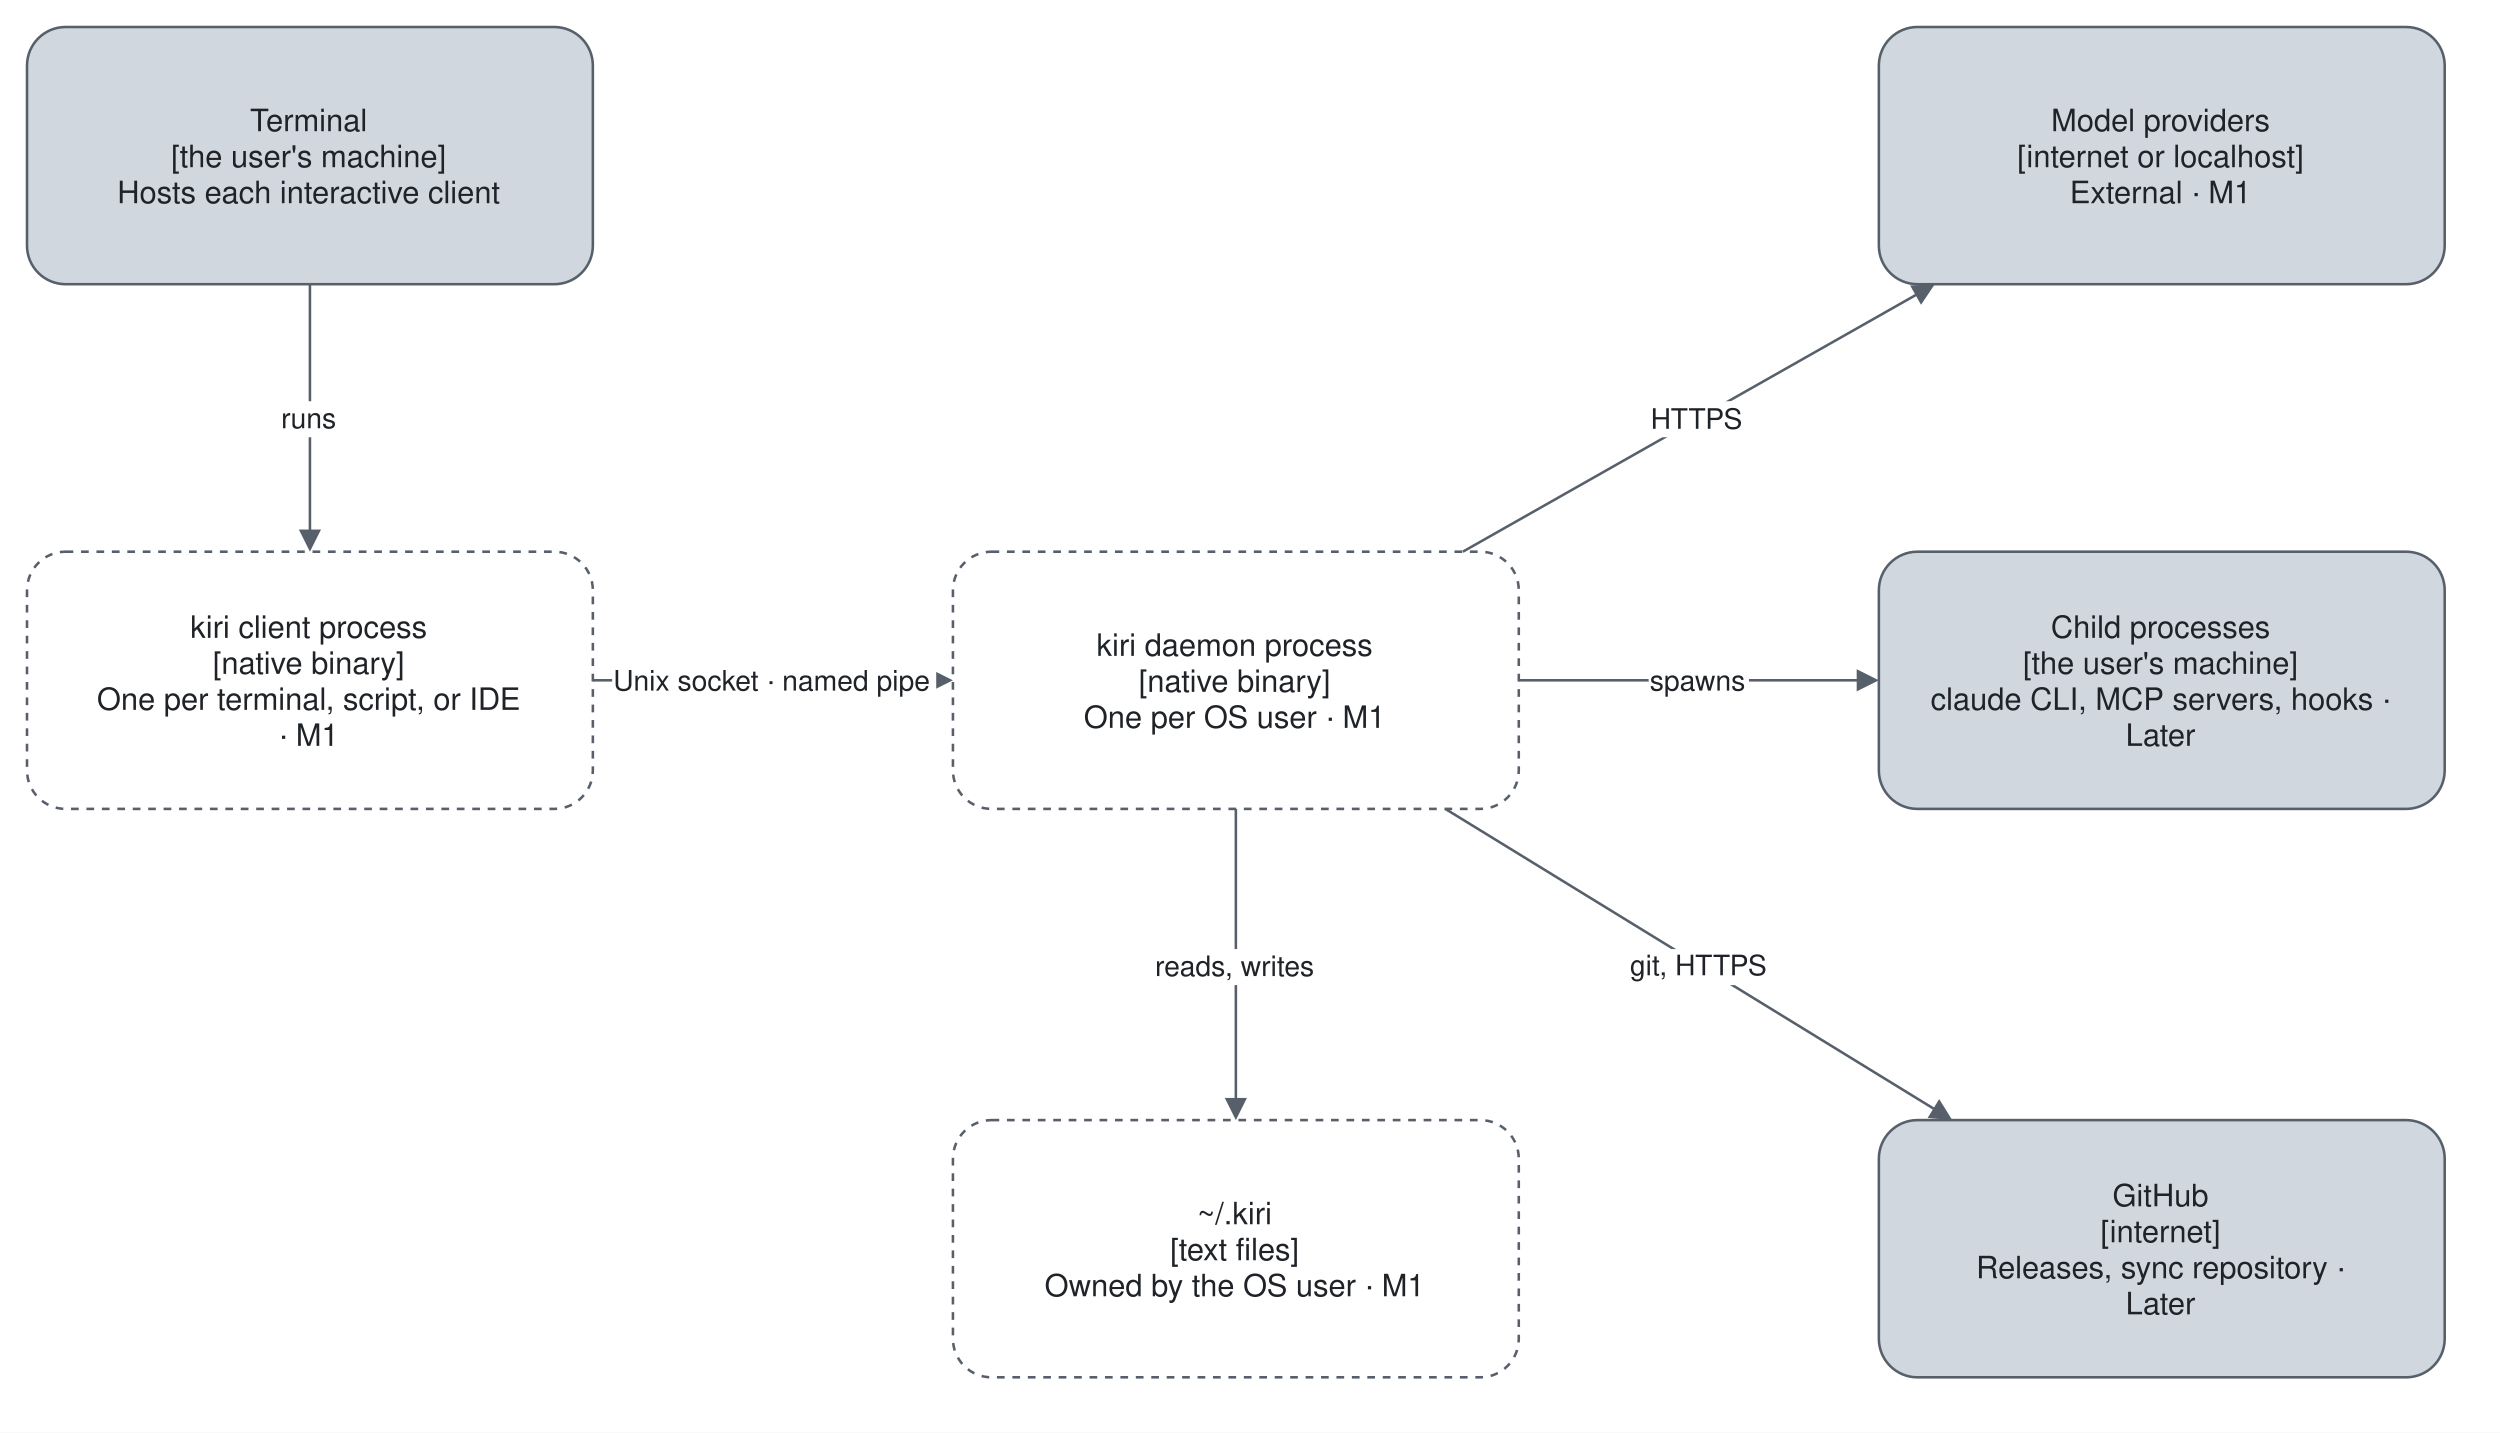
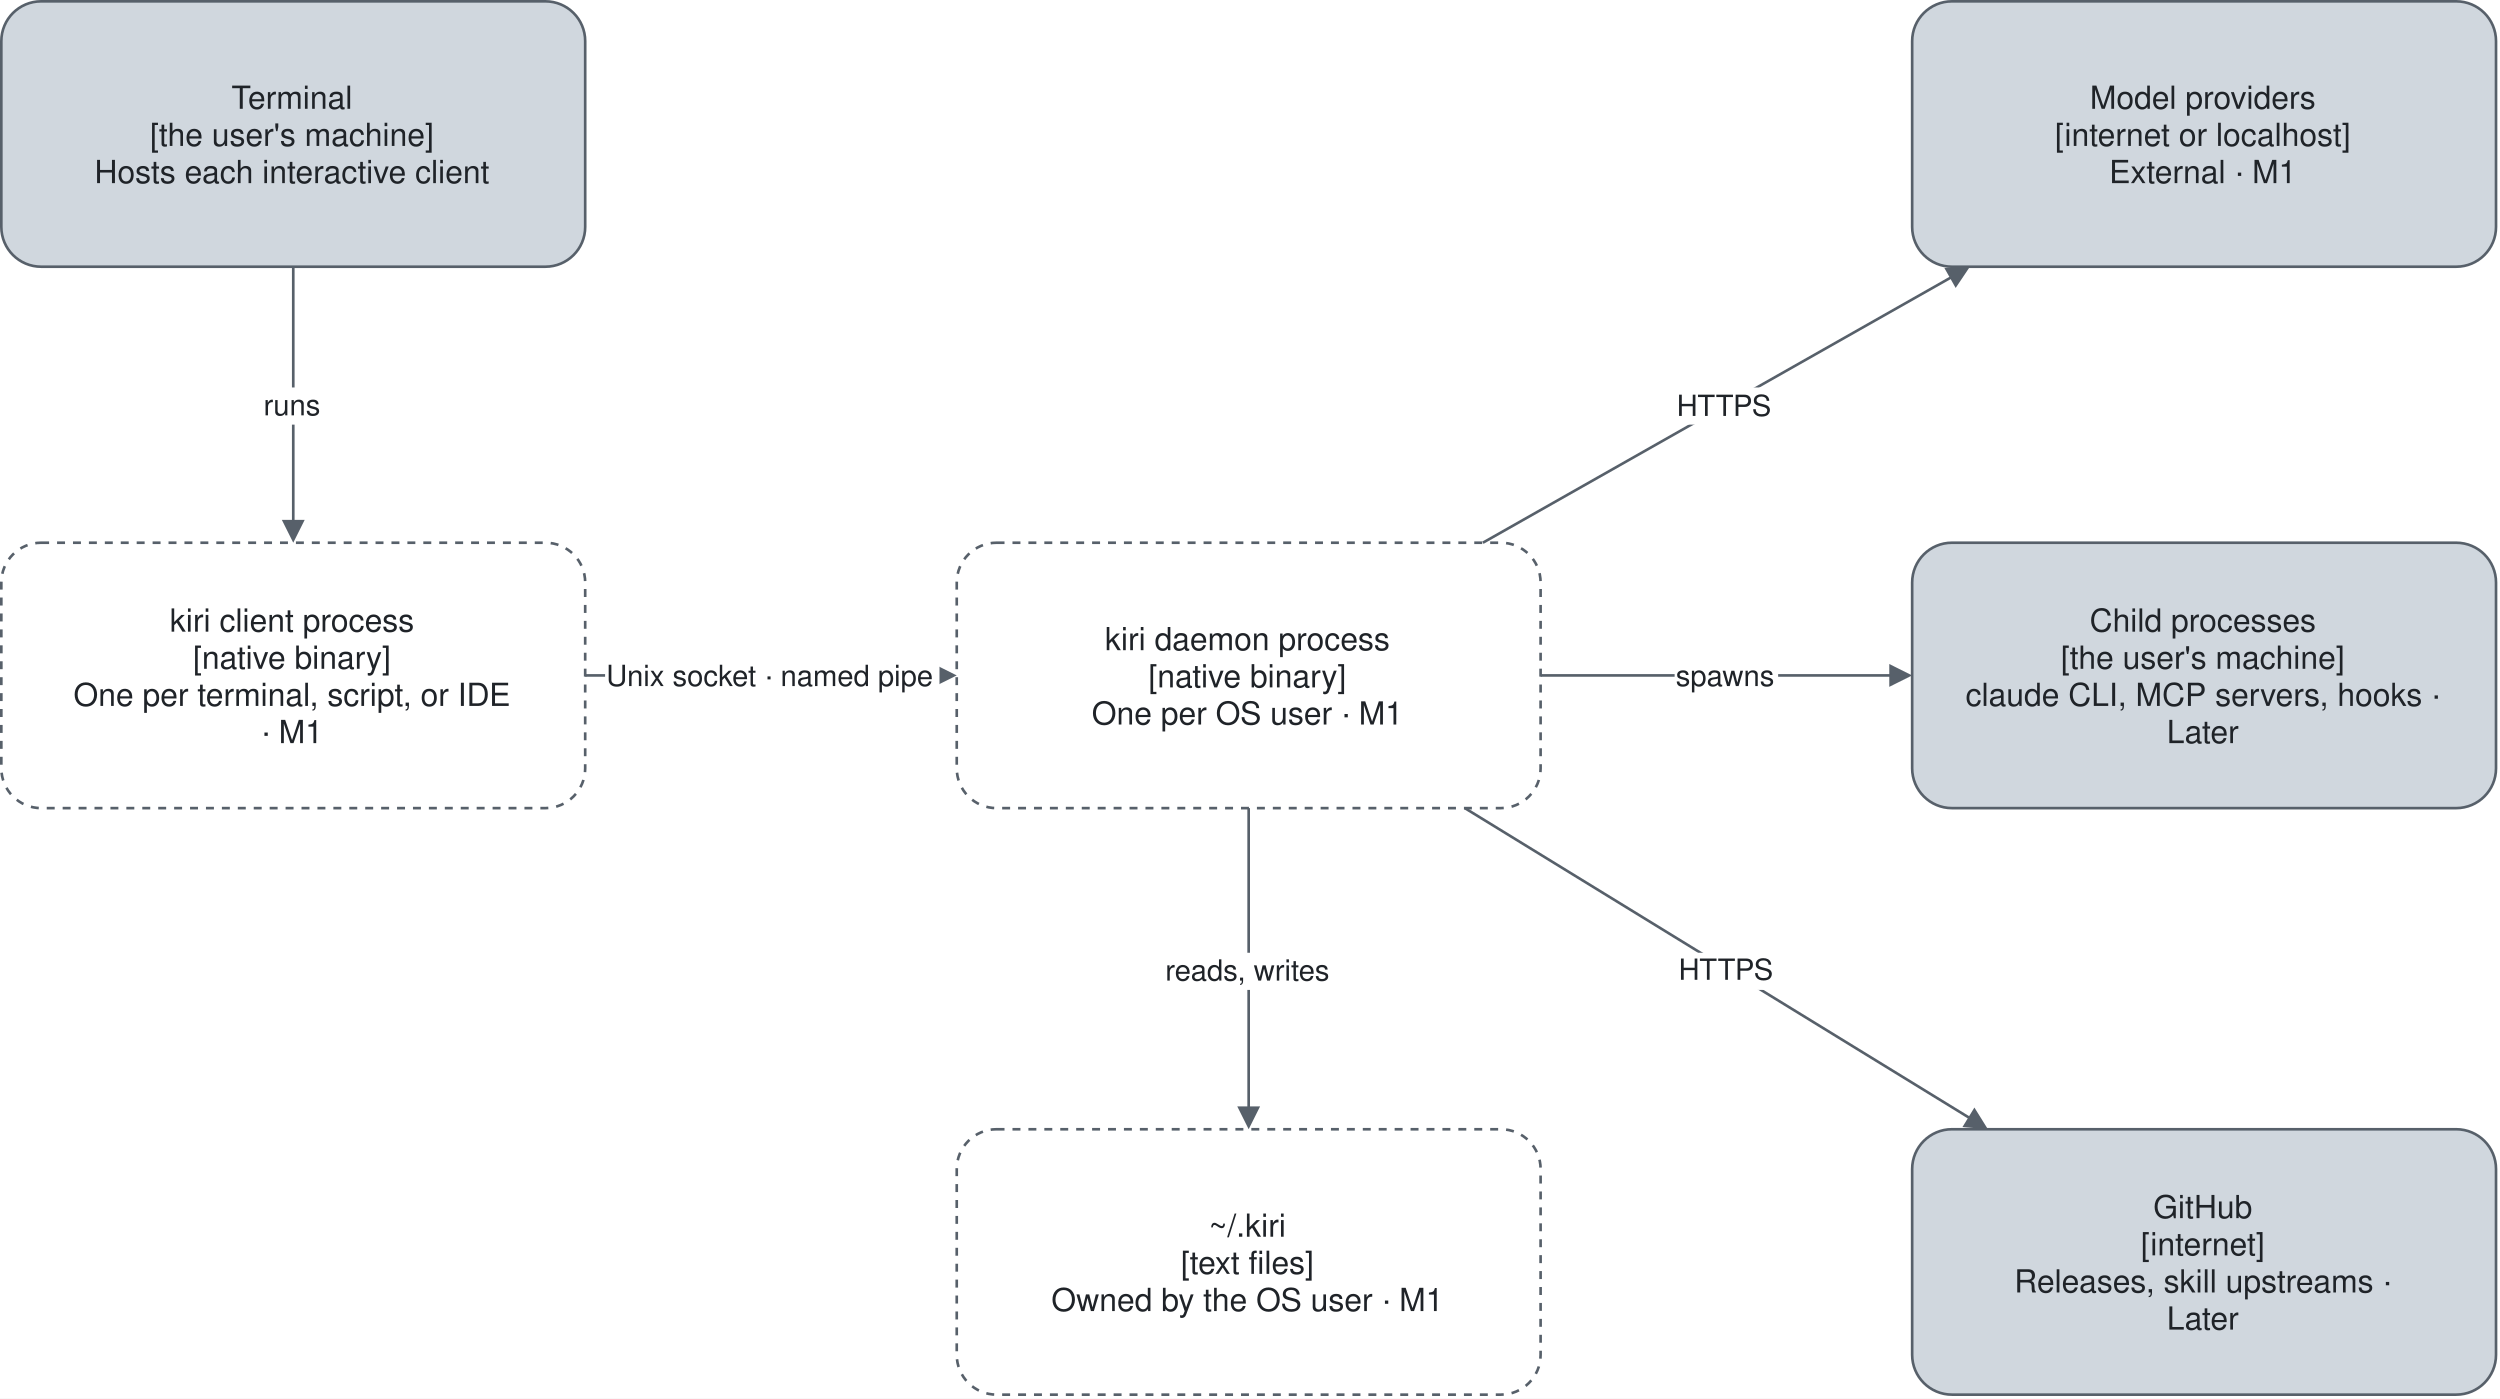
- <svg xmlns="http://www.w3.org/2000/svg" style="background: #ffffff; background-color: #ffffff; color-scheme: light;" version="1.1" width="972px" height="557px" viewBox="0 0 972 557" content="&lt;mxfile host=&quot;Electron&quot;&gt;&#10;  &lt;diagram name=&quot;deployment&quot; id=&quot;0&quot;&gt;&#10;    &lt;mxGraphModel grid=&quot;0&quot; gridSize=&quot;10&quot; guides=&quot;1&quot; tooltips=&quot;1&quot; connect=&quot;1&quot; arrows=&quot;1&quot; fold=&quot;0&quot; page=&quot;0&quot; pageScale=&quot;1&quot; pageWidth=&quot;827&quot; pageHeight=&quot;1169&quot; background=&quot;#ffffff&quot; math=&quot;0&quot; shadow=&quot;0&quot;&gt;&#10;      &lt;root&gt;&#10;        &lt;mxCell id=&quot;0&quot; /&gt;&#10;        &lt;mxCell id=&quot;1&quot; parent=&quot;0&quot; /&gt;&#10;        &lt;mxCell id=&quot;terminal&quot; parent=&quot;1&quot; style=&quot;rounded=1;html=0;fillColor=#D0D7DE;strokeColor=#57606A;fontColor=#1F2328;&quot; value=&quot;Terminal&amp;#xa;[the user&amp;#39;s machine]&amp;#xa;Hosts each interactive client&quot; vertex=&quot;1&quot;&gt;&#10;          &lt;mxGeometry height=&quot;100&quot; width=&quot;220&quot; as=&quot;geometry&quot; /&gt;&#10;        &lt;/mxCell&gt;&#10;        &lt;mxCell id=&quot;client&quot; parent=&quot;1&quot; style=&quot;rounded=1;html=0;dashed=1;fillColor=#FFFFFF;strokeColor=#57606A;fontColor=#1F2328;&quot; value=&quot;kiri client process&amp;#xa;[native binary]&amp;#xa;One per terminal, script, or IDE&amp;#xa;· M1&quot; vertex=&quot;1&quot;&gt;&#10;          &lt;mxGeometry height=&quot;100&quot; width=&quot;220&quot; y=&quot;204&quot; as=&quot;geometry&quot; /&gt;&#10;        &lt;/mxCell&gt;&#10;        &lt;mxCell id=&quot;daemon&quot; parent=&quot;1&quot; style=&quot;rounded=1;html=0;dashed=1;fillColor=#FFFFFF;strokeColor=#57606A;fontColor=#1F2328;&quot; value=&quot;kiri daemon process&amp;#xa;[native binary]&amp;#xa;One per OS user · M1&quot; vertex=&quot;1&quot;&gt;&#10;          &lt;mxGeometry height=&quot;100&quot; width=&quot;220&quot; x=&quot;360&quot; y=&quot;204&quot; as=&quot;geometry&quot; /&gt;&#10;        &lt;/mxCell&gt;&#10;        &lt;mxCell id=&quot;store&quot; parent=&quot;1&quot; style=&quot;rounded=1;html=0;dashed=1;fillColor=#FFFFFF;strokeColor=#57606A;fontColor=#1F2328;&quot; value=&quot;~/.kiri&amp;#xa;[text files]&amp;#xa;Owned by the OS user · M1&quot; vertex=&quot;1&quot;&gt;&#10;          &lt;mxGeometry height=&quot;100&quot; width=&quot;220&quot; x=&quot;360&quot; y=&quot;425&quot; as=&quot;geometry&quot; /&gt;&#10;        &lt;/mxCell&gt;&#10;        &lt;mxCell id=&quot;children&quot; parent=&quot;1&quot; style=&quot;rounded=1;html=0;fillColor=#D0D7DE;strokeColor=#57606A;fontColor=#1F2328;&quot; value=&quot;Child processes&amp;#xa;[the user&amp;#39;s machine]&amp;#xa;claude CLI, MCP servers, hooks ·&amp;#xa;Later&quot; vertex=&quot;1&quot;&gt;&#10;          &lt;mxGeometry height=&quot;100&quot; width=&quot;220&quot; x=&quot;720&quot; y=&quot;204&quot; as=&quot;geometry&quot; /&gt;&#10;        &lt;/mxCell&gt;&#10;        &lt;mxCell id=&quot;providers&quot; parent=&quot;1&quot; style=&quot;rounded=1;html=0;fillColor=#D0D7DE;strokeColor=#57606A;fontColor=#1F2328;&quot; value=&quot;Model providers&amp;#xa;[internet or localhost]&amp;#xa;External · M1&quot; vertex=&quot;1&quot;&gt;&#10;          &lt;mxGeometry height=&quot;100&quot; width=&quot;220&quot; x=&quot;720&quot; as=&quot;geometry&quot; /&gt;&#10;        &lt;/mxCell&gt;&#10;        &lt;mxCell id=&quot;github&quot; parent=&quot;1&quot; style=&quot;rounded=1;html=0;fillColor=#D0D7DE;strokeColor=#57606A;fontColor=#1F2328;&quot; value=&quot;GitHub&amp;#xa;[internet]&amp;#xa;Releases, sync repository ·&amp;#xa;Later&quot; vertex=&quot;1&quot;&gt;&#10;          &lt;mxGeometry height=&quot;100&quot; width=&quot;220&quot; x=&quot;720&quot; y=&quot;425&quot; as=&quot;geometry&quot; /&gt;&#10;        &lt;/mxCell&gt;&#10;        &lt;mxCell id=&quot;edge0&quot; edge=&quot;1&quot; parent=&quot;1&quot; source=&quot;terminal&quot; style=&quot;html=0;strokeColor=#57606A;fontColor=#1F2328;labelBackgroundColor=#FFFFFF;endArrow=block;&quot; target=&quot;client&quot; value=&quot;runs&quot;&gt;&#10;          &lt;mxGeometry relative=&quot;1&quot; as=&quot;geometry&quot; /&gt;&#10;        &lt;/mxCell&gt;&#10;        &lt;mxCell id=&quot;edge1&quot; edge=&quot;1&quot; parent=&quot;1&quot; source=&quot;client&quot; style=&quot;html=0;strokeColor=#57606A;fontColor=#1F2328;labelBackgroundColor=#FFFFFF;endArrow=block;&quot; target=&quot;daemon&quot; value=&quot;Unix socket · named pipe&quot;&gt;&#10;          &lt;mxGeometry relative=&quot;1&quot; as=&quot;geometry&quot; /&gt;&#10;        &lt;/mxCell&gt;&#10;        &lt;mxCell id=&quot;edge2&quot; edge=&quot;1&quot; parent=&quot;1&quot; source=&quot;daemon&quot; style=&quot;html=0;strokeColor=#57606A;fontColor=#1F2328;labelBackgroundColor=#FFFFFF;endArrow=block;&quot; target=&quot;store&quot; value=&quot;reads, writes&quot;&gt;&#10;          &lt;mxGeometry relative=&quot;1&quot; as=&quot;geometry&quot; /&gt;&#10;        &lt;/mxCell&gt;&#10;        &lt;mxCell id=&quot;edge3&quot; edge=&quot;1&quot; parent=&quot;1&quot; source=&quot;daemon&quot; style=&quot;html=0;strokeColor=#57606A;fontColor=#1F2328;labelBackgroundColor=#FFFFFF;endArrow=block;&quot; target=&quot;children&quot; value=&quot;spawns&quot;&gt;&#10;          &lt;mxGeometry relative=&quot;1&quot; as=&quot;geometry&quot; /&gt;&#10;        &lt;/mxCell&gt;&#10;        &lt;mxCell id=&quot;edge4&quot; edge=&quot;1&quot; parent=&quot;1&quot; source=&quot;daemon&quot; style=&quot;html=0;strokeColor=#57606A;fontColor=#1F2328;labelBackgroundColor=#FFFFFF;endArrow=block;&quot; target=&quot;providers&quot; value=&quot;HTTPS&quot;&gt;&#10;          &lt;mxGeometry relative=&quot;1&quot; as=&quot;geometry&quot; /&gt;&#10;        &lt;/mxCell&gt;&#10;        &lt;mxCell id=&quot;edge5&quot; edge=&quot;1&quot; parent=&quot;1&quot; source=&quot;daemon&quot; style=&quot;html=0;strokeColor=#57606A;fontColor=#1F2328;labelBackgroundColor=#FFFFFF;endArrow=block;&quot; target=&quot;github&quot; value=&quot;git, HTTPS&quot;&gt;&#10;          &lt;mxGeometry relative=&quot;1&quot; as=&quot;geometry&quot; /&gt;&#10;        &lt;/mxCell&gt;&#10;      &lt;/root&gt;&#10;    &lt;/mxGraphModel&gt;&#10;  &lt;/diagram&gt;&#10;&lt;/mxfile&gt;&#10;">
+ <svg xmlns="http://www.w3.org/2000/svg" style="background: #ffffff; background-color: #ffffff; color-scheme: light;" version="1.1" width="942px" height="527px" viewBox="0 0 942 527" content="&lt;mxfile host=&quot;Electron&quot;&gt;&#10;  &lt;diagram name=&quot;deployment&quot; id=&quot;0&quot;&gt;&#10;    &lt;mxGraphModel grid=&quot;0&quot; gridSize=&quot;10&quot; guides=&quot;1&quot; tooltips=&quot;1&quot; connect=&quot;1&quot; arrows=&quot;1&quot; fold=&quot;0&quot; page=&quot;0&quot; pageScale=&quot;1&quot; pageWidth=&quot;827&quot; pageHeight=&quot;1169&quot; background=&quot;#ffffff&quot; math=&quot;0&quot; shadow=&quot;0&quot;&gt;&#10;      &lt;root&gt;&#10;        &lt;mxCell id=&quot;0&quot; /&gt;&#10;        &lt;mxCell id=&quot;1&quot; parent=&quot;0&quot; /&gt;&#10;        &lt;mxCell id=&quot;terminal&quot; parent=&quot;1&quot; style=&quot;rounded=1;html=0;fillColor=#D0D7DE;strokeColor=#57606A;fontColor=#1F2328;&quot; value=&quot;Terminal&amp;#xa;[the user&amp;#39;s machine]&amp;#xa;Hosts each interactive client&quot; vertex=&quot;1&quot;&gt;&#10;          &lt;mxGeometry height=&quot;100&quot; width=&quot;220&quot; as=&quot;geometry&quot; /&gt;&#10;        &lt;/mxCell&gt;&#10;        &lt;mxCell id=&quot;client&quot; parent=&quot;1&quot; style=&quot;rounded=1;html=0;dashed=1;fillColor=#FFFFFF;strokeColor=#57606A;fontColor=#1F2328;&quot; value=&quot;kiri client process&amp;#xa;[native binary]&amp;#xa;One per terminal, script, or IDE&amp;#xa;· M1&quot; vertex=&quot;1&quot;&gt;&#10;          &lt;mxGeometry height=&quot;100&quot; width=&quot;220&quot; y=&quot;204&quot; as=&quot;geometry&quot; /&gt;&#10;        &lt;/mxCell&gt;&#10;        &lt;mxCell id=&quot;daemon&quot; parent=&quot;1&quot; style=&quot;rounded=1;html=0;dashed=1;fillColor=#FFFFFF;strokeColor=#57606A;fontColor=#1F2328;&quot; value=&quot;kiri daemon process&amp;#xa;[native binary]&amp;#xa;One per OS user · M1&quot; vertex=&quot;1&quot;&gt;&#10;          &lt;mxGeometry height=&quot;100&quot; width=&quot;220&quot; x=&quot;360&quot; y=&quot;204&quot; as=&quot;geometry&quot; /&gt;&#10;        &lt;/mxCell&gt;&#10;        &lt;mxCell id=&quot;store&quot; parent=&quot;1&quot; style=&quot;rounded=1;html=0;dashed=1;fillColor=#FFFFFF;strokeColor=#57606A;fontColor=#1F2328;&quot; value=&quot;~/.kiri&amp;#xa;[text files]&amp;#xa;Owned by the OS user · M1&quot; vertex=&quot;1&quot;&gt;&#10;          &lt;mxGeometry height=&quot;100&quot; width=&quot;220&quot; x=&quot;360&quot; y=&quot;425&quot; as=&quot;geometry&quot; /&gt;&#10;        &lt;/mxCell&gt;&#10;        &lt;mxCell id=&quot;children&quot; parent=&quot;1&quot; style=&quot;rounded=1;html=0;fillColor=#D0D7DE;strokeColor=#57606A;fontColor=#1F2328;&quot; value=&quot;Child processes&amp;#xa;[the user&amp;#39;s machine]&amp;#xa;claude CLI, MCP servers, hooks ·&amp;#xa;Later&quot; vertex=&quot;1&quot;&gt;&#10;          &lt;mxGeometry height=&quot;100&quot; width=&quot;220&quot; x=&quot;720&quot; y=&quot;204&quot; as=&quot;geometry&quot; /&gt;&#10;        &lt;/mxCell&gt;&#10;        &lt;mxCell id=&quot;providers&quot; parent=&quot;1&quot; style=&quot;rounded=1;html=0;fillColor=#D0D7DE;strokeColor=#57606A;fontColor=#1F2328;&quot; value=&quot;Model providers&amp;#xa;[internet or localhost]&amp;#xa;External · M1&quot; vertex=&quot;1&quot;&gt;&#10;          &lt;mxGeometry height=&quot;100&quot; width=&quot;220&quot; x=&quot;720&quot; as=&quot;geometry&quot; /&gt;&#10;        &lt;/mxCell&gt;&#10;        &lt;mxCell id=&quot;github&quot; parent=&quot;1&quot; style=&quot;rounded=1;html=0;fillColor=#D0D7DE;strokeColor=#57606A;fontColor=#1F2328;&quot; value=&quot;GitHub&amp;#xa;[internet]&amp;#xa;Releases, skill upstreams ·&amp;#xa;Later&quot; vertex=&quot;1&quot;&gt;&#10;          &lt;mxGeometry height=&quot;100&quot; width=&quot;220&quot; x=&quot;720&quot; y=&quot;425&quot; as=&quot;geometry&quot; /&gt;&#10;        &lt;/mxCell&gt;&#10;        &lt;mxCell id=&quot;edge0&quot; edge=&quot;1&quot; parent=&quot;1&quot; source=&quot;terminal&quot; style=&quot;html=0;strokeColor=#57606A;fontColor=#1F2328;labelBackgroundColor=#FFFFFF;endArrow=block;&quot; target=&quot;client&quot; value=&quot;runs&quot;&gt;&#10;          &lt;mxGeometry relative=&quot;1&quot; as=&quot;geometry&quot; /&gt;&#10;        &lt;/mxCell&gt;&#10;        &lt;mxCell id=&quot;edge1&quot; edge=&quot;1&quot; parent=&quot;1&quot; source=&quot;client&quot; style=&quot;html=0;strokeColor=#57606A;fontColor=#1F2328;labelBackgroundColor=#FFFFFF;endArrow=block;&quot; target=&quot;daemon&quot; value=&quot;Unix socket · named pipe&quot;&gt;&#10;          &lt;mxGeometry relative=&quot;1&quot; as=&quot;geometry&quot; /&gt;&#10;        &lt;/mxCell&gt;&#10;        &lt;mxCell id=&quot;edge2&quot; edge=&quot;1&quot; parent=&quot;1&quot; source=&quot;daemon&quot; style=&quot;html=0;strokeColor=#57606A;fontColor=#1F2328;labelBackgroundColor=#FFFFFF;endArrow=block;&quot; target=&quot;store&quot; value=&quot;reads, writes&quot;&gt;&#10;          &lt;mxGeometry relative=&quot;1&quot; as=&quot;geometry&quot; /&gt;&#10;        &lt;/mxCell&gt;&#10;        &lt;mxCell id=&quot;edge3&quot; edge=&quot;1&quot; parent=&quot;1&quot; source=&quot;daemon&quot; style=&quot;html=0;strokeColor=#57606A;fontColor=#1F2328;labelBackgroundColor=#FFFFFF;endArrow=block;&quot; target=&quot;children&quot; value=&quot;spawns&quot;&gt;&#10;          &lt;mxGeometry relative=&quot;1&quot; as=&quot;geometry&quot; /&gt;&#10;        &lt;/mxCell&gt;&#10;        &lt;mxCell id=&quot;edge4&quot; edge=&quot;1&quot; parent=&quot;1&quot; source=&quot;daemon&quot; style=&quot;html=0;strokeColor=#57606A;fontColor=#1F2328;labelBackgroundColor=#FFFFFF;endArrow=block;&quot; target=&quot;providers&quot; value=&quot;HTTPS&quot;&gt;&#10;          &lt;mxGeometry relative=&quot;1&quot; as=&quot;geometry&quot; /&gt;&#10;        &lt;/mxCell&gt;&#10;        &lt;mxCell id=&quot;edge5&quot; edge=&quot;1&quot; parent=&quot;1&quot; source=&quot;daemon&quot; style=&quot;html=0;strokeColor=#57606A;fontColor=#1F2328;labelBackgroundColor=#FFFFFF;endArrow=block;&quot; target=&quot;github&quot; value=&quot;HTTPS&quot;&gt;&#10;          &lt;mxGeometry relative=&quot;1&quot; as=&quot;geometry&quot; /&gt;&#10;        &lt;/mxCell&gt;&#10;      &lt;/root&gt;&#10;    &lt;/mxGraphModel&gt;&#10;  &lt;/diagram&gt;&#10;&lt;/mxfile&gt;&#10;">
  <defs />
  <rect fill="#ffffff" width="100%" height="100%" x="0" y="0" style="fill: rgb(255, 255, 255);" />
  <g>
    <g data-cell-id="0">
      <g data-cell-id="1">
        <g data-cell-id="terminal">
          <g transform="translate(0.5,0.5)">
-             <rect x="10" y="10" width="220" height="100" rx="15" ry="15" fill="#d0d7de" stroke="#57606a" pointer-events="all" style="fill: rgb(208, 215, 222); stroke: rgb(87, 96, 106);" />
+             <rect x="0" y="0" width="220" height="100" rx="15" ry="15" fill="#d0d7de" stroke="#57606a" pointer-events="all" style="fill: rgb(208, 215, 222); stroke: rgb(87, 96, 106);" />
          </g>
          <g>
            <g fill="#1F2328" font-family="Helvetica" text-anchor="middle" font-size="12px" style="fill: rgb(31, 35, 40);">
-               <text x="120" y="51">Terminal</text>
-               <text x="120" y="65">[the user's machine]</text>
-               <text x="120" y="79">Hosts each interactive client</text>
+               <text x="110" y="41">Terminal</text>
+               <text x="110" y="55">[the user's machine]</text>
+               <text x="110" y="69">Hosts each interactive client</text>
            </g>
          </g>
        </g>
        <g data-cell-id="client">
          <g transform="translate(0.5,0.5)">
-             <rect x="10" y="214" width="220" height="100" rx="15" ry="15" fill="#ffffff" stroke="#57606a" stroke-dasharray="3 3" pointer-events="all" style="fill: rgb(255, 255, 255); stroke: rgb(87, 96, 106);" />
+             <rect x="0" y="204" width="220" height="100" rx="15" ry="15" fill="#ffffff" stroke="#57606a" stroke-dasharray="3 3" pointer-events="all" style="fill: rgb(255, 255, 255); stroke: rgb(87, 96, 106);" />
          </g>
          <g>
            <g fill="#1F2328" font-family="Helvetica" text-anchor="middle" font-size="12px" style="fill: rgb(31, 35, 40);">
-               <text x="120" y="248">kiri client process</text>
-               <text x="120" y="262">[native binary]</text>
-               <text x="120" y="276">One per terminal, script, or IDE</text>
-               <text x="120" y="290">· M1</text>
+               <text x="110" y="238">kiri client process</text>
+               <text x="110" y="252">[native binary]</text>
+               <text x="110" y="266">One per terminal, script, or IDE</text>
+               <text x="110" y="280">· M1</text>
            </g>
          </g>
        </g>
        <g data-cell-id="daemon">
          <g transform="translate(0.5,0.5)">
-             <rect x="370" y="214" width="220" height="100" rx="15" ry="15" fill="#ffffff" stroke="#57606a" stroke-dasharray="3 3" pointer-events="all" style="fill: rgb(255, 255, 255); stroke: rgb(87, 96, 106);" />
+             <rect x="360" y="204" width="220" height="100" rx="15" ry="15" fill="#ffffff" stroke="#57606a" stroke-dasharray="3 3" pointer-events="all" style="fill: rgb(255, 255, 255); stroke: rgb(87, 96, 106);" />
          </g>
          <g>
            <g fill="#1F2328" font-family="Helvetica" text-anchor="middle" font-size="12px" style="fill: rgb(31, 35, 40);">
-               <text x="480" y="255">kiri daemon process</text>
-               <text x="480" y="269">[native binary]</text>
-               <text x="480" y="283">One per OS user · M1</text>
+               <text x="470" y="245">kiri daemon process</text>
+               <text x="470" y="259">[native binary]</text>
+               <text x="470" y="273">One per OS user · M1</text>
            </g>
          </g>
        </g>
        <g data-cell-id="store">
          <g transform="translate(0.5,0.5)">
-             <rect x="370" y="435" width="220" height="100" rx="15" ry="15" fill="#ffffff" stroke="#57606a" stroke-dasharray="3 3" pointer-events="all" style="fill: rgb(255, 255, 255); stroke: rgb(87, 96, 106);" />
+             <rect x="360" y="425" width="220" height="100" rx="15" ry="15" fill="#ffffff" stroke="#57606a" stroke-dasharray="3 3" pointer-events="all" style="fill: rgb(255, 255, 255); stroke: rgb(87, 96, 106);" />
          </g>
          <g>
            <g fill="#1F2328" font-family="Helvetica" text-anchor="middle" font-size="12px" style="fill: rgb(31, 35, 40);">
-               <text x="480" y="476">~/.kiri</text>
-               <text x="480" y="490">[text files]</text>
-               <text x="480" y="504">Owned by the OS user · M1</text>
+               <text x="470" y="466">~/.kiri</text>
+               <text x="470" y="480">[text files]</text>
+               <text x="470" y="494">Owned by the OS user · M1</text>
            </g>
          </g>
        </g>
        <g data-cell-id="children">
          <g transform="translate(0.5,0.5)">
-             <rect x="730" y="214" width="220" height="100" rx="15" ry="15" fill="#d0d7de" stroke="#57606a" pointer-events="all" style="fill: rgb(208, 215, 222); stroke: rgb(87, 96, 106);" />
+             <rect x="720" y="204" width="220" height="100" rx="15" ry="15" fill="#d0d7de" stroke="#57606a" pointer-events="all" style="fill: rgb(208, 215, 222); stroke: rgb(87, 96, 106);" />
          </g>
          <g>
            <g fill="#1F2328" font-family="Helvetica" text-anchor="middle" font-size="12px" style="fill: rgb(31, 35, 40);">
-               <text x="840" y="248">Child processes</text>
-               <text x="840" y="262">[the user's machine]</text>
-               <text x="840" y="276">claude CLI, MCP servers, hooks ·</text>
-               <text x="840" y="290">Later</text>
+               <text x="830" y="238">Child processes</text>
+               <text x="830" y="252">[the user's machine]</text>
+               <text x="830" y="266">claude CLI, MCP servers, hooks ·</text>
+               <text x="830" y="280">Later</text>
            </g>
          </g>
        </g>
        <g data-cell-id="providers">
          <g transform="translate(0.5,0.5)">
-             <rect x="730" y="10" width="220" height="100" rx="15" ry="15" fill="#d0d7de" stroke="#57606a" pointer-events="all" style="fill: rgb(208, 215, 222); stroke: rgb(87, 96, 106);" />
+             <rect x="720" y="0" width="220" height="100" rx="15" ry="15" fill="#d0d7de" stroke="#57606a" pointer-events="all" style="fill: rgb(208, 215, 222); stroke: rgb(87, 96, 106);" />
          </g>
          <g>
            <g fill="#1F2328" font-family="Helvetica" text-anchor="middle" font-size="12px" style="fill: rgb(31, 35, 40);">
-               <text x="840" y="51">Model providers</text>
-               <text x="840" y="65">[internet or localhost]</text>
-               <text x="840" y="79">External · M1</text>
+               <text x="830" y="41">Model providers</text>
+               <text x="830" y="55">[internet or localhost]</text>
+               <text x="830" y="69">External · M1</text>
            </g>
          </g>
        </g>
        <g data-cell-id="github">
          <g transform="translate(0.5,0.5)">
-             <rect x="730" y="435" width="220" height="100" rx="15" ry="15" fill="#d0d7de" stroke="#57606a" pointer-events="all" style="fill: rgb(208, 215, 222); stroke: rgb(87, 96, 106);" />
+             <rect x="720" y="425" width="220" height="100" rx="15" ry="15" fill="#d0d7de" stroke="#57606a" pointer-events="all" style="fill: rgb(208, 215, 222); stroke: rgb(87, 96, 106);" />
          </g>
          <g>
            <g fill="#1F2328" font-family="Helvetica" text-anchor="middle" font-size="12px" style="fill: rgb(31, 35, 40);">
-               <text x="840" y="469">GitHub</text>
-               <text x="840" y="483">[internet]</text>
-               <text x="840" y="497">Releases, sync repository ·</text>
-               <text x="840" y="511">Later</text>
+               <text x="830" y="459">GitHub</text>
+               <text x="830" y="473">[internet]</text>
+               <text x="830" y="487">Releases, skill upstreams ·</text>
+               <text x="830" y="501">Later</text>
            </g>
          </g>
        </g>
        <g data-cell-id="edge0">
          <g transform="translate(0.5,0.5)">
-             <path d="M 120 110 L 120 205.88" fill="none" stroke="#57606a" stroke-miterlimit="10" pointer-events="stroke" style="stroke: rgb(87, 96, 106);" />
-             <path d="M 120 212.88 L 116.5 205.88 L 123.5 205.88 Z" fill="#57606a" stroke="#57606a" stroke-miterlimit="10" pointer-events="all" style="fill: rgb(87, 96, 106); stroke: rgb(87, 96, 106);" />
+             <path d="M 110 100 L 110 195.88" fill="none" stroke="#57606a" stroke-miterlimit="10" pointer-events="stroke" style="stroke: rgb(87, 96, 106);" />
+             <path d="M 110 202.88 L 106.5 195.88 L 113.5 195.88 Z" fill="#57606a" stroke="#57606a" stroke-miterlimit="10" pointer-events="all" style="fill: rgb(87, 96, 106); stroke: rgb(87, 96, 106);" />
          </g>
          <g>
            <g fill="#1F2328" font-family="Helvetica" text-anchor="middle" font-size="11px" style="fill: rgb(31, 35, 40);">
-               <rect fill="#FFFFFF" stroke="none" x="109" y="156" width="23" height="14" stroke-width="0" style="fill: rgb(255, 255, 255);" />
-               <text x="120" y="166.5">runs</text>
+               <rect fill="#FFFFFF" stroke="none" x="99" y="146" width="23" height="14" stroke-width="0" style="fill: rgb(255, 255, 255);" />
+               <text x="110" y="156.5">runs</text>
            </g>
          </g>
        </g>
        <g data-cell-id="edge1">
          <g transform="translate(0.5,0.5)">
-             <path d="M 230 264 L 361.88 264" fill="none" stroke="#57606a" stroke-miterlimit="10" pointer-events="stroke" style="stroke: rgb(87, 96, 106);" />
-             <path d="M 368.88 264 L 361.88 267.5 L 361.88 260.5 Z" fill="#57606a" stroke="#57606a" stroke-miterlimit="10" pointer-events="all" style="fill: rgb(87, 96, 106); stroke: rgb(87, 96, 106);" />
+             <path d="M 220 254 L 351.88 254" fill="none" stroke="#57606a" stroke-miterlimit="10" pointer-events="stroke" style="stroke: rgb(87, 96, 106);" />
+             <path d="M 358.88 254 L 351.88 257.5 L 351.88 250.5 Z" fill="#57606a" stroke="#57606a" stroke-miterlimit="10" pointer-events="all" style="fill: rgb(87, 96, 106); stroke: rgb(87, 96, 106);" />
          </g>
          <g>
            <g fill="#1F2328" font-family="Helvetica" text-anchor="middle" font-size="11px" style="fill: rgb(31, 35, 40);">
-               <rect fill="#FFFFFF" stroke="none" x="238" y="258" width="126" height="14" stroke-width="0" style="fill: rgb(255, 255, 255);" />
-               <text x="300" y="268.5">Unix socket · named pipe</text>
+               <rect fill="#FFFFFF" stroke="none" x="228" y="248" width="126" height="14" stroke-width="0" style="fill: rgb(255, 255, 255);" />
+               <text x="290" y="258.5">Unix socket · named pipe</text>
            </g>
          </g>
        </g>
        <g data-cell-id="edge2">
          <g transform="translate(0.5,0.5)">
-             <path d="M 480 314 L 480 426.88" fill="none" stroke="#57606a" stroke-miterlimit="10" pointer-events="stroke" style="stroke: rgb(87, 96, 106);" />
-             <path d="M 480 433.88 L 476.5 426.88 L 483.5 426.88 Z" fill="#57606a" stroke="#57606a" stroke-miterlimit="10" pointer-events="all" style="fill: rgb(87, 96, 106); stroke: rgb(87, 96, 106);" />
+             <path d="M 470 304 L 470 416.88" fill="none" stroke="#57606a" stroke-miterlimit="10" pointer-events="stroke" style="stroke: rgb(87, 96, 106);" />
+             <path d="M 470 423.88 L 466.5 416.88 L 473.5 416.88 Z" fill="#57606a" stroke="#57606a" stroke-miterlimit="10" pointer-events="all" style="fill: rgb(87, 96, 106); stroke: rgb(87, 96, 106);" />
          </g>
          <g>
            <g fill="#1F2328" font-family="Helvetica" text-anchor="middle" font-size="11px" style="fill: rgb(31, 35, 40);">
-               <rect fill="#FFFFFF" stroke="none" x="449" y="369" width="64" height="14" stroke-width="0" style="fill: rgb(255, 255, 255);" />
-               <text x="480" y="379.5">reads, writes</text>
+               <rect fill="#FFFFFF" stroke="none" x="439" y="359" width="64" height="14" stroke-width="0" style="fill: rgb(255, 255, 255);" />
+               <text x="470" y="369.5">reads, writes</text>
            </g>
          </g>
        </g>
        <g data-cell-id="edge3">
          <g transform="translate(0.5,0.5)">
-             <path d="M 590 264 L 721.88 264" fill="none" stroke="#57606a" stroke-miterlimit="10" pointer-events="stroke" style="stroke: rgb(87, 96, 106);" />
-             <path d="M 728.88 264 L 721.88 267.5 L 721.88 260.5 Z" fill="#57606a" stroke="#57606a" stroke-miterlimit="10" pointer-events="all" style="fill: rgb(87, 96, 106); stroke: rgb(87, 96, 106);" />
+             <path d="M 580 254 L 711.88 254" fill="none" stroke="#57606a" stroke-miterlimit="10" pointer-events="stroke" style="stroke: rgb(87, 96, 106);" />
+             <path d="M 718.88 254 L 711.88 257.5 L 711.88 250.5 Z" fill="#57606a" stroke="#57606a" stroke-miterlimit="10" pointer-events="all" style="fill: rgb(87, 96, 106); stroke: rgb(87, 96, 106);" />
          </g>
          <g>
            <g fill="#1F2328" font-family="Helvetica" text-anchor="middle" font-size="11px" style="fill: rgb(31, 35, 40);">
-               <rect fill="#FFFFFF" stroke="none" x="641" y="258" width="39" height="14" stroke-width="0" style="fill: rgb(255, 255, 255);" />
-               <text x="660" y="268.5">spawns</text>
+               <rect fill="#FFFFFF" stroke="none" x="631" y="248" width="39" height="14" stroke-width="0" style="fill: rgb(255, 255, 255);" />
+               <text x="650" y="258.5">spawns</text>
            </g>
          </g>
        </g>
        <g data-cell-id="edge4">
          <g transform="translate(0.5,0.5)">
-             <path d="M 568.24 214 L 744.7 114" fill="none" stroke="#57606a" stroke-miterlimit="10" pointer-events="stroke" style="stroke: rgb(87, 96, 106);" />
-             <path d="M 750.79 110.55 L 746.43 117.05 L 742.98 110.96 Z" fill="#57606a" stroke="#57606a" stroke-miterlimit="10" pointer-events="all" style="fill: rgb(87, 96, 106); stroke: rgb(87, 96, 106);" />
+             <path d="M 558.24 204 L 734.7 104" fill="none" stroke="#57606a" stroke-miterlimit="10" pointer-events="stroke" style="stroke: rgb(87, 96, 106);" />
+             <path d="M 740.79 100.55 L 736.43 107.05 L 732.98 100.96 Z" fill="#57606a" stroke="#57606a" stroke-miterlimit="10" pointer-events="all" style="fill: rgb(87, 96, 106); stroke: rgb(87, 96, 106);" />
          </g>
          <g>
            <g fill="#1F2328" font-family="Helvetica" text-anchor="middle" font-size="11px" style="fill: rgb(31, 35, 40);">
-               <rect fill="#FFFFFF" stroke="none" x="641" y="156" width="38" height="14" stroke-width="0" style="fill: rgb(255, 255, 255);" />
-               <text x="659.59" y="166.73">HTTPS</text>
+               <rect fill="#FFFFFF" stroke="none" x="631" y="146" width="38" height="14" stroke-width="0" style="fill: rgb(255, 255, 255);" />
+               <text x="649.59" y="156.73">HTTPS</text>
            </g>
          </g>
        </g>
        <g data-cell-id="edge5">
          <g transform="translate(0.5,0.5)">
-             <path d="M 561.45 314 L 751.63 430.75" fill="none" stroke="#57606a" stroke-miterlimit="10" pointer-events="stroke" style="stroke: rgb(87, 96, 106);" />
-             <path d="M 757.6 434.42 L 749.8 433.74 L 753.46 427.77 Z" fill="#57606a" stroke="#57606a" stroke-miterlimit="10" pointer-events="all" style="fill: rgb(87, 96, 106); stroke: rgb(87, 96, 106);" />
+             <path d="M 551.45 304 L 741.63 420.75" fill="none" stroke="#57606a" stroke-miterlimit="10" pointer-events="stroke" style="stroke: rgb(87, 96, 106);" />
+             <path d="M 747.6 424.42 L 739.8 423.74 L 743.46 417.77 Z" fill="#57606a" stroke="#57606a" stroke-miterlimit="10" pointer-events="all" style="fill: rgb(87, 96, 106); stroke: rgb(87, 96, 106);" />
          </g>
          <g>
            <g fill="#1F2328" font-family="Helvetica" text-anchor="middle" font-size="11px" style="fill: rgb(31, 35, 40);">
-               <rect fill="#FFFFFF" stroke="none" x="633" y="369" width="56" height="14" stroke-width="0" style="fill: rgb(255, 255, 255);" />
-               <text x="660.31" y="379.19">git, HTTPS</text>
+               <rect fill="#FFFFFF" stroke="none" x="632" y="359" width="38" height="14" stroke-width="0" style="fill: rgb(255, 255, 255);" />
+               <text x="650.31" y="369.19">HTTPS</text>
            </g>
          </g>
        </g>
      </g>
    </g>
  </g>
</svg>
